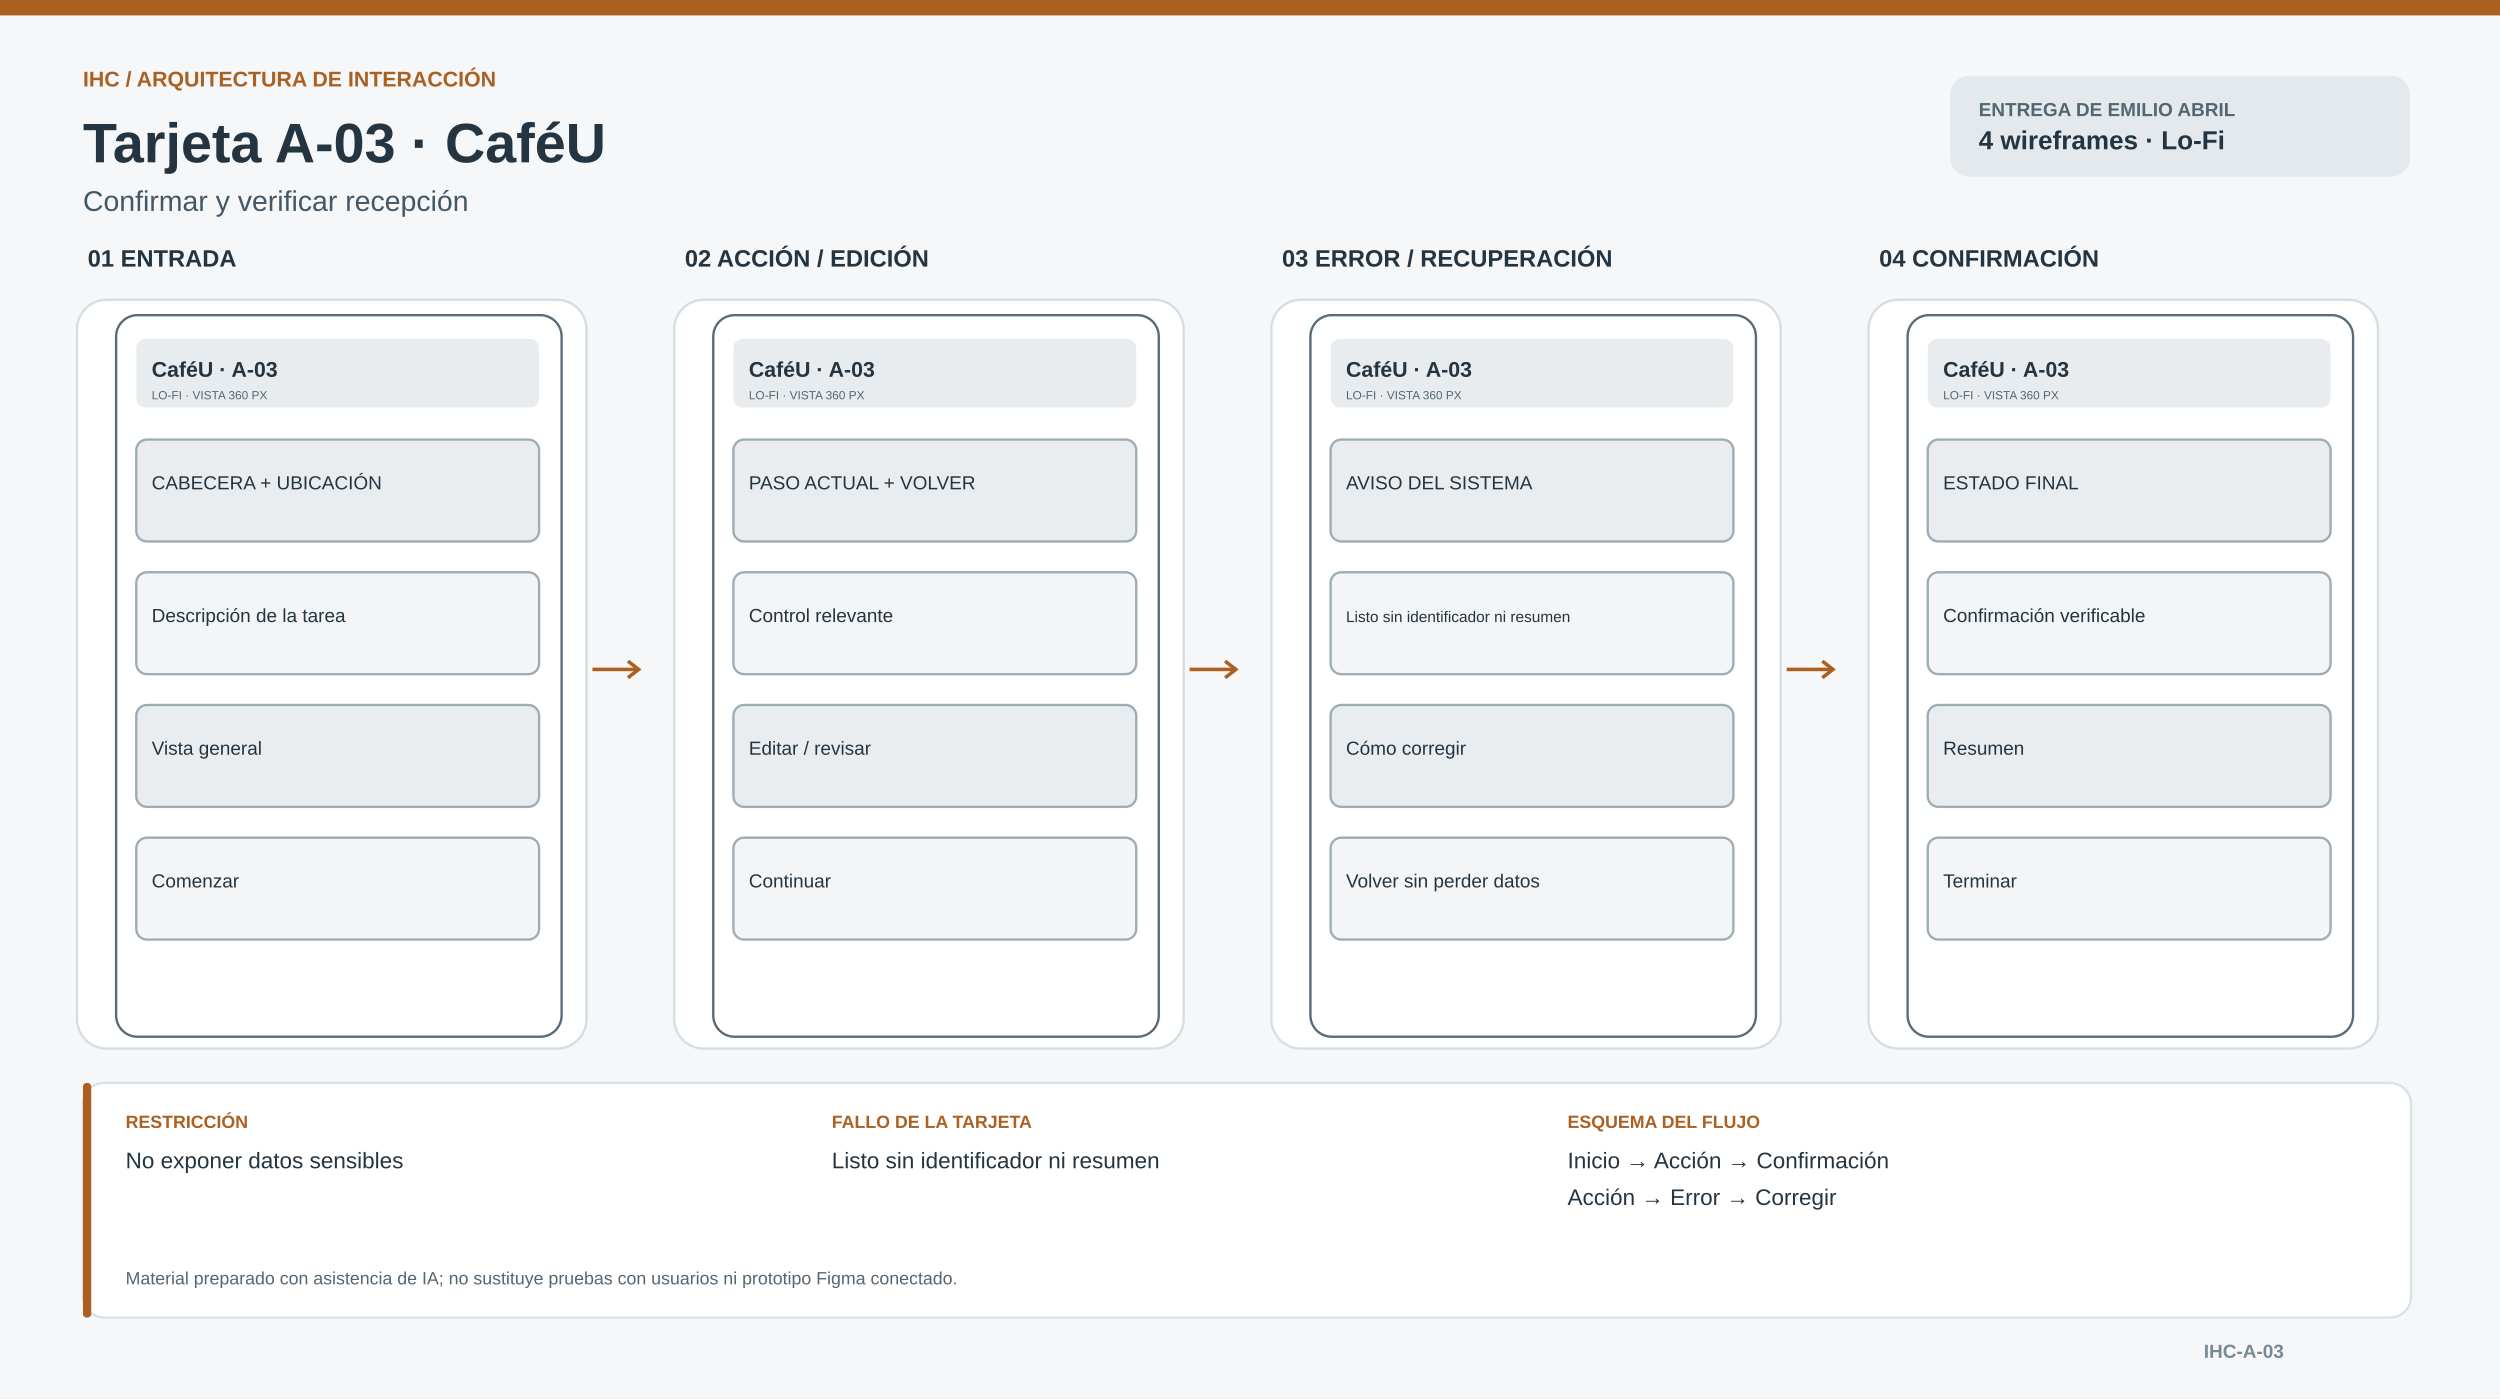
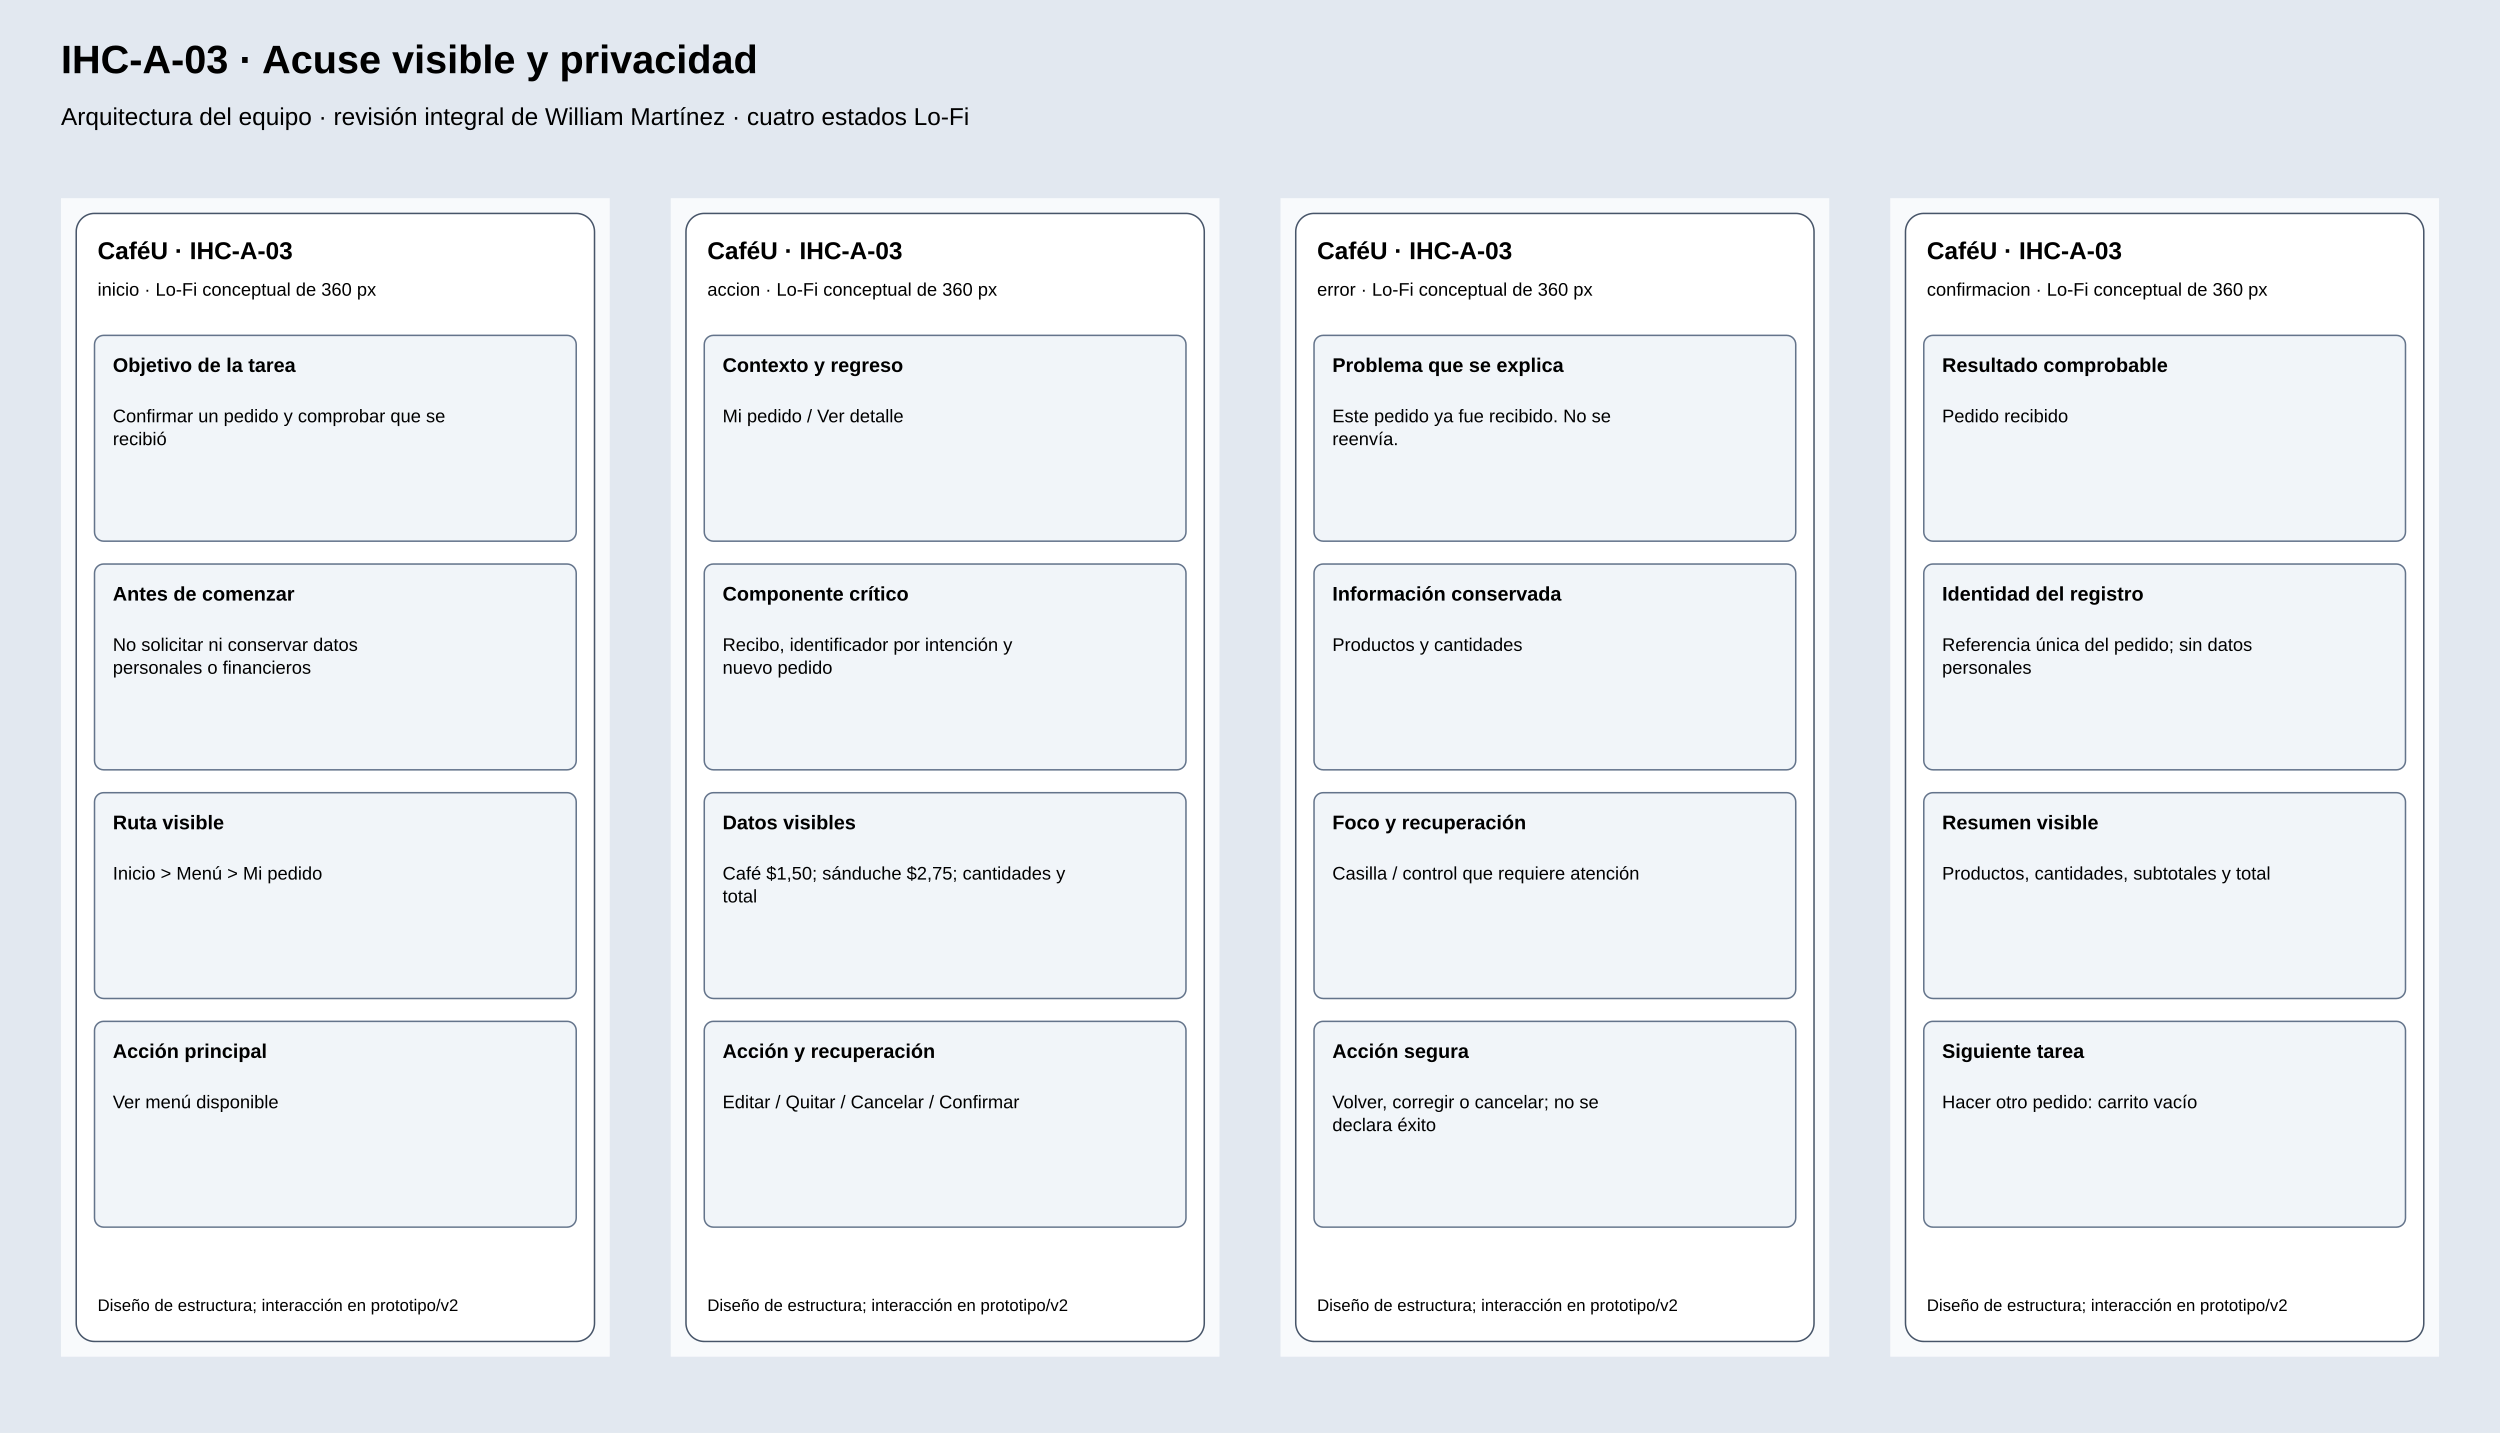
- <svg xmlns="http://www.w3.org/2000/svg" width="2110" height="1180" viewBox="0 0 2110 1180">
-   <rect x="0" y="0" width="2110" height="1180" rx="0" fill="#F5F7F9" />
-   <rect x="0" y="0" width="2110" height="13" rx="0" fill="#AB6021" />
-   <text x="70" y="73" font-family="Arial,sans-serif" font-size="18" font-weight="700" fill="#AB6021">IHC / ARQUITECTURA DE INTERACCIÓN</text>
-   <text x="70" y="137" font-family="Arial,sans-serif" font-size="47" font-weight="700" fill="#243440">Tarjeta A-03 · CaféU</text>
-   <text x="70" y="178" font-family="Arial,sans-serif" font-size="24" font-weight="400" fill="#425866">Confirmar y verificar recepción</text>
-   <rect x="1646" y="64" width="388" height="85" rx="16" fill="#E3E9EC" />
-   <text x="1670" y="98" font-family="Arial,sans-serif" font-size="16" font-weight="700" fill="#536672">ENTREGA DE EMILIO ABRIL</text>
-   <text x="1670" y="126" font-family="Arial,sans-serif" font-size="22" font-weight="700" fill="#243440">4 wireframes · Lo-Fi</text>
-   <text x="74" y="225" font-family="Arial,sans-serif" font-size="20" font-weight="700" fill="#243440">01    ENTRADA</text>
-   <rect x="65" y="253" width="430" height="632" rx="25" fill="#FFFFFF" stroke="#D4DEE3" stroke-width="2" />
-   <rect x="98" y="266" width="376" height="609" rx="18" fill="#FFFFFF" stroke="#586B77" stroke-width="2" />
-   <rect x="115" y="286" width="340" height="58" rx="8" fill="#E9ECEF" />
-   <text x="128" y="318" font-family="Arial,sans-serif" font-size="18" font-weight="700" fill="#243440">CaféU · A-03</text>
-   <text x="128" y="337" font-family="Arial,sans-serif" font-size="10" font-weight="400" fill="#536672">LO-FI · VISTA 360 PX</text>
-   <rect x="115" y="371" width="340" height="86" rx="9" fill="#E9EDF0" stroke="#9EADB5" stroke-width="2" />
-   <text x="128" y="413" font-family="Arial,sans-serif" font-size="16" font-weight="400" fill="#243440">CABECERA + UBICACIÓN</text>
-   <rect x="115" y="483" width="340" height="86" rx="9" fill="#F3F5F6" stroke="#9EADB5" stroke-width="2" />
-   <text x="128" y="525" font-family="Arial,sans-serif" font-size="16" font-weight="400" fill="#243440">Descripción de la tarea</text>
-   <rect x="115" y="595" width="340" height="86" rx="9" fill="#E9EDF0" stroke="#9EADB5" stroke-width="2" />
-   <text x="128" y="637" font-family="Arial,sans-serif" font-size="16" font-weight="400" fill="#243440">Vista general</text>
-   <rect x="115" y="707" width="340" height="86" rx="9" fill="#F3F5F6" stroke="#9EADB5" stroke-width="2" />
-   <text x="128" y="749" font-family="Arial,sans-serif" font-size="16" font-weight="400" fill="#243440">Comenzar</text>
-   <path d="M500 565 H538" stroke="#AB6021" stroke-width="3" />
-   <path d="M530 558 L539 565 L530 572" stroke="#AB6021" stroke-width="3" fill="none" />
-   <text x="578" y="225" font-family="Arial,sans-serif" font-size="20" font-weight="700" fill="#243440">02    ACCIÓN / EDICIÓN</text>
-   <rect x="569" y="253" width="430" height="632" rx="25" fill="#FFFFFF" stroke="#D4DEE3" stroke-width="2" />
-   <rect x="602" y="266" width="376" height="609" rx="18" fill="#FFFFFF" stroke="#586B77" stroke-width="2" />
-   <rect x="619" y="286" width="340" height="58" rx="8" fill="#E9ECEF" />
-   <text x="632" y="318" font-family="Arial,sans-serif" font-size="18" font-weight="700" fill="#243440">CaféU · A-03</text>
-   <text x="632" y="337" font-family="Arial,sans-serif" font-size="10" font-weight="400" fill="#536672">LO-FI · VISTA 360 PX</text>
-   <rect x="619" y="371" width="340" height="86" rx="9" fill="#E9EDF0" stroke="#9EADB5" stroke-width="2" />
-   <text x="632" y="413" font-family="Arial,sans-serif" font-size="16" font-weight="400" fill="#243440">PASO ACTUAL + VOLVER</text>
-   <rect x="619" y="483" width="340" height="86" rx="9" fill="#F3F5F6" stroke="#9EADB5" stroke-width="2" />
-   <text x="632" y="525" font-family="Arial,sans-serif" font-size="16" font-weight="400" fill="#243440">Control relevante</text>
-   <rect x="619" y="595" width="340" height="86" rx="9" fill="#E9EDF0" stroke="#9EADB5" stroke-width="2" />
-   <text x="632" y="637" font-family="Arial,sans-serif" font-size="16" font-weight="400" fill="#243440">Editar / revisar</text>
-   <rect x="619" y="707" width="340" height="86" rx="9" fill="#F3F5F6" stroke="#9EADB5" stroke-width="2" />
-   <text x="632" y="749" font-family="Arial,sans-serif" font-size="16" font-weight="400" fill="#243440">Continuar</text>
-   <path d="M1004 565 H1042" stroke="#AB6021" stroke-width="3" />
-   <path d="M1034 558 L1043 565 L1034 572" stroke="#AB6021" stroke-width="3" fill="none" />
-   <text x="1082" y="225" font-family="Arial,sans-serif" font-size="20" font-weight="700" fill="#243440">03    ERROR / RECUPERACIÓN</text>
-   <rect x="1073" y="253" width="430" height="632" rx="25" fill="#FFFFFF" stroke="#D4DEE3" stroke-width="2" />
-   <rect x="1106" y="266" width="376" height="609" rx="18" fill="#FFFFFF" stroke="#586B77" stroke-width="2" />
-   <rect x="1123" y="286" width="340" height="58" rx="8" fill="#E9ECEF" />
-   <text x="1136" y="318" font-family="Arial,sans-serif" font-size="18" font-weight="700" fill="#243440">CaféU · A-03</text>
-   <text x="1136" y="337" font-family="Arial,sans-serif" font-size="10" font-weight="400" fill="#536672">LO-FI · VISTA 360 PX</text>
-   <rect x="1123" y="371" width="340" height="86" rx="9" fill="#E9EDF0" stroke="#9EADB5" stroke-width="2" />
-   <text x="1136" y="413" font-family="Arial,sans-serif" font-size="16" font-weight="400" fill="#243440">AVISO DEL SISTEMA</text>
-   <rect x="1123" y="483" width="340" height="86" rx="9" fill="#F3F5F6" stroke="#9EADB5" stroke-width="2" />
-   <text x="1136" y="525" font-family="Arial,sans-serif" font-size="13" font-weight="400" fill="#243440">Listo sin identificador ni resumen</text>
-   <rect x="1123" y="595" width="340" height="86" rx="9" fill="#E9EDF0" stroke="#9EADB5" stroke-width="2" />
-   <text x="1136" y="637" font-family="Arial,sans-serif" font-size="16" font-weight="400" fill="#243440">Cómo corregir</text>
-   <rect x="1123" y="707" width="340" height="86" rx="9" fill="#F3F5F6" stroke="#9EADB5" stroke-width="2" />
-   <text x="1136" y="749" font-family="Arial,sans-serif" font-size="16" font-weight="400" fill="#243440">Volver sin perder datos</text>
-   <path d="M1508 565 H1546" stroke="#AB6021" stroke-width="3" />
-   <path d="M1538 558 L1547 565 L1538 572" stroke="#AB6021" stroke-width="3" fill="none" />
-   <text x="1586" y="225" font-family="Arial,sans-serif" font-size="20" font-weight="700" fill="#243440">04    CONFIRMACIÓN</text>
-   <rect x="1577" y="253" width="430" height="632" rx="25" fill="#FFFFFF" stroke="#D4DEE3" stroke-width="2" />
-   <rect x="1610" y="266" width="376" height="609" rx="18" fill="#FFFFFF" stroke="#586B77" stroke-width="2" />
-   <rect x="1627" y="286" width="340" height="58" rx="8" fill="#E9ECEF" />
-   <text x="1640" y="318" font-family="Arial,sans-serif" font-size="18" font-weight="700" fill="#243440">CaféU · A-03</text>
-   <text x="1640" y="337" font-family="Arial,sans-serif" font-size="10" font-weight="400" fill="#536672">LO-FI · VISTA 360 PX</text>
-   <rect x="1627" y="371" width="340" height="86" rx="9" fill="#E9EDF0" stroke="#9EADB5" stroke-width="2" />
-   <text x="1640" y="413" font-family="Arial,sans-serif" font-size="16" font-weight="400" fill="#243440">ESTADO FINAL</text>
-   <rect x="1627" y="483" width="340" height="86" rx="9" fill="#F3F5F6" stroke="#9EADB5" stroke-width="2" />
-   <text x="1640" y="525" font-family="Arial,sans-serif" font-size="16" font-weight="400" fill="#243440">Confirmación verificable</text>
-   <rect x="1627" y="595" width="340" height="86" rx="9" fill="#E9EDF0" stroke="#9EADB5" stroke-width="2" />
-   <text x="1640" y="637" font-family="Arial,sans-serif" font-size="16" font-weight="400" fill="#243440">Resumen</text>
-   <rect x="1627" y="707" width="340" height="86" rx="9" fill="#F3F5F6" stroke="#9EADB5" stroke-width="2" />
-   <text x="1640" y="749" font-family="Arial,sans-serif" font-size="16" font-weight="400" fill="#243440">Terminar</text>
-   <rect x="70" y="914" width="1965" height="198" rx="18" fill="#FFF" stroke="#D9E3E7" stroke-width="2" />
-   <rect x="70" y="914" width="7" height="198" rx="3" fill="#AB6021" />
-   <text x="106" y="952" font-family="Arial,sans-serif" font-size="15" font-weight="700" fill="#AB6021">RESTRICCIÓN</text>
-   <text x="106" y="986" font-family="Arial,sans-serif" font-size="19" font-weight="400" fill="#243440">No exponer datos sensibles</text>
-   <text x="702" y="952" font-family="Arial,sans-serif" font-size="15" font-weight="700" fill="#AB6021">FALLO DE LA TARJETA</text>
-   <text x="702" y="986" font-family="Arial,sans-serif" font-size="19" font-weight="400" fill="#243440">Listo sin identificador ni resumen</text>
-   <text x="1323" y="952" font-family="Arial,sans-serif" font-size="15" font-weight="700" fill="#AB6021">ESQUEMA DEL FLUJO</text>
-   <text x="1323" y="986" font-family="Arial,sans-serif" font-size="19" font-weight="400" fill="#243440">Inicio → Acción → Confirmación</text>
-   <text x="1323" y="1017" font-family="Arial,sans-serif" font-size="19" font-weight="400" fill="#243440">Acción → Error → Corregir</text>
-   <text x="106" y="1084" font-family="Arial,sans-serif" font-size="15" font-weight="400" fill="#536672">Material preparado con asistencia de IA; no sustituye pruebas con usuarios ni prototipo Figma conectado.</text>
-   <text x="1860" y="1146" font-family="Arial,sans-serif" font-size="16" font-weight="700" fill="#758A95">IHC-A-03</text>
+ <svg xmlns="http://www.w3.org/2000/svg" width="1640" height="940" viewBox="0 0 1640 940">
+   <rect width="1640" height="940" fill="#e2e8f0" />
+   <text x="40" y="48" font-family="Arial" font-size="26" font-weight="bold">IHC-A-03 · Acuse visible y privacidad</text>
+   <text x="40" y="82" font-family="Arial" font-size="16">Arquitectura del equipo · revisión integral de William Martínez · cuatro estados Lo-Fi</text>
+   <g transform="translate(40,130)">
+     <rect width="360" height="760" fill="#f8fafc" />
+     <rect x="10" y="10" width="340" height="740" rx="12" fill="white" stroke="#475569" />
+     <text x="24" y="40" font-family="Arial" font-size="16" font-weight="bold">CaféU · IHC-A-03</text>
+     <text x="24" y="64" font-family="Arial" font-size="12">inicio · Lo-Fi conceptual de 360 px</text>
+     <rect x="22" y="90" width="316" height="135" rx="6" fill="#f1f5f9" stroke="#64748b" />
+     <text x="34" y="114" font-family="Arial" font-size="13" font-weight="bold">Objetivo de la tarea</text>
+     <text x="34" y="147" font-family="Arial" font-size="12">Confirmar un pedido y comprobar que se</text>
+     <text x="34" y="162" font-family="Arial" font-size="12">recibió</text>
+     <rect x="22" y="240" width="316" height="135" rx="6" fill="#f1f5f9" stroke="#64748b" />
+     <text x="34" y="264" font-family="Arial" font-size="13" font-weight="bold">Antes de comenzar</text>
+     <text x="34" y="297" font-family="Arial" font-size="12">No solicitar ni conservar datos</text>
+     <text x="34" y="312" font-family="Arial" font-size="12">personales o financieros</text>
+     <rect x="22" y="390" width="316" height="135" rx="6" fill="#f1f5f9" stroke="#64748b" />
+     <text x="34" y="414" font-family="Arial" font-size="13" font-weight="bold">Ruta visible</text>
+     <text x="34" y="447" font-family="Arial" font-size="12">Inicio &gt; Menú &gt; Mi pedido</text>
+     <rect x="22" y="540" width="316" height="135" rx="6" fill="#f1f5f9" stroke="#64748b" />
+     <text x="34" y="564" font-family="Arial" font-size="13" font-weight="bold">Acción principal</text>
+     <text x="34" y="597" font-family="Arial" font-size="12">Ver menú disponible</text>
+     <text x="24" y="730" font-family="Arial" font-size="11">Diseño de estructura; interacción en prototipo/v2</text>
+   </g>
+   <g transform="translate(440,130)">
+     <rect width="360" height="760" fill="#f8fafc" />
+     <rect x="10" y="10" width="340" height="740" rx="12" fill="white" stroke="#475569" />
+     <text x="24" y="40" font-family="Arial" font-size="16" font-weight="bold">CaféU · IHC-A-03</text>
+     <text x="24" y="64" font-family="Arial" font-size="12">accion · Lo-Fi conceptual de 360 px</text>
+     <rect x="22" y="90" width="316" height="135" rx="6" fill="#f1f5f9" stroke="#64748b" />
+     <text x="34" y="114" font-family="Arial" font-size="13" font-weight="bold">Contexto y regreso</text>
+     <text x="34" y="147" font-family="Arial" font-size="12">Mi pedido / Ver detalle</text>
+     <rect x="22" y="240" width="316" height="135" rx="6" fill="#f1f5f9" stroke="#64748b" />
+     <text x="34" y="264" font-family="Arial" font-size="13" font-weight="bold">Componente crítico</text>
+     <text x="34" y="297" font-family="Arial" font-size="12">Recibo, identificador por intención y</text>
+     <text x="34" y="312" font-family="Arial" font-size="12">nuevo pedido</text>
+     <rect x="22" y="390" width="316" height="135" rx="6" fill="#f1f5f9" stroke="#64748b" />
+     <text x="34" y="414" font-family="Arial" font-size="13" font-weight="bold">Datos visibles</text>
+     <text x="34" y="447" font-family="Arial" font-size="12">Café $1,50; sánduche $2,75; cantidades y</text>
+     <text x="34" y="462" font-family="Arial" font-size="12">total</text>
+     <rect x="22" y="540" width="316" height="135" rx="6" fill="#f1f5f9" stroke="#64748b" />
+     <text x="34" y="564" font-family="Arial" font-size="13" font-weight="bold">Acción y recuperación</text>
+     <text x="34" y="597" font-family="Arial" font-size="12">Editar / Quitar / Cancelar / Confirmar</text>
+     <text x="24" y="730" font-family="Arial" font-size="11">Diseño de estructura; interacción en prototipo/v2</text>
+   </g>
+   <g transform="translate(840,130)">
+     <rect width="360" height="760" fill="#f8fafc" />
+     <rect x="10" y="10" width="340" height="740" rx="12" fill="white" stroke="#475569" />
+     <text x="24" y="40" font-family="Arial" font-size="16" font-weight="bold">CaféU · IHC-A-03</text>
+     <text x="24" y="64" font-family="Arial" font-size="12">error · Lo-Fi conceptual de 360 px</text>
+     <rect x="22" y="90" width="316" height="135" rx="6" fill="#f1f5f9" stroke="#64748b" />
+     <text x="34" y="114" font-family="Arial" font-size="13" font-weight="bold">Problema que se explica</text>
+     <text x="34" y="147" font-family="Arial" font-size="12">Este pedido ya fue recibido. No se</text>
+     <text x="34" y="162" font-family="Arial" font-size="12">reenvía.</text>
+     <rect x="22" y="240" width="316" height="135" rx="6" fill="#f1f5f9" stroke="#64748b" />
+     <text x="34" y="264" font-family="Arial" font-size="13" font-weight="bold">Información conservada</text>
+     <text x="34" y="297" font-family="Arial" font-size="12">Productos y cantidades</text>
+     <rect x="22" y="390" width="316" height="135" rx="6" fill="#f1f5f9" stroke="#64748b" />
+     <text x="34" y="414" font-family="Arial" font-size="13" font-weight="bold">Foco y recuperación</text>
+     <text x="34" y="447" font-family="Arial" font-size="12">Casilla / control que requiere atención</text>
+     <rect x="22" y="540" width="316" height="135" rx="6" fill="#f1f5f9" stroke="#64748b" />
+     <text x="34" y="564" font-family="Arial" font-size="13" font-weight="bold">Acción segura</text>
+     <text x="34" y="597" font-family="Arial" font-size="12">Volver, corregir o cancelar; no se</text>
+     <text x="34" y="612" font-family="Arial" font-size="12">declara éxito</text>
+     <text x="24" y="730" font-family="Arial" font-size="11">Diseño de estructura; interacción en prototipo/v2</text>
+   </g>
+   <g transform="translate(1240,130)">
+     <rect width="360" height="760" fill="#f8fafc" />
+     <rect x="10" y="10" width="340" height="740" rx="12" fill="white" stroke="#475569" />
+     <text x="24" y="40" font-family="Arial" font-size="16" font-weight="bold">CaféU · IHC-A-03</text>
+     <text x="24" y="64" font-family="Arial" font-size="12">confirmacion · Lo-Fi conceptual de 360 px</text>
+     <rect x="22" y="90" width="316" height="135" rx="6" fill="#f1f5f9" stroke="#64748b" />
+     <text x="34" y="114" font-family="Arial" font-size="13" font-weight="bold">Resultado comprobable</text>
+     <text x="34" y="147" font-family="Arial" font-size="12">Pedido recibido</text>
+     <rect x="22" y="240" width="316" height="135" rx="6" fill="#f1f5f9" stroke="#64748b" />
+     <text x="34" y="264" font-family="Arial" font-size="13" font-weight="bold">Identidad del registro</text>
+     <text x="34" y="297" font-family="Arial" font-size="12">Referencia única del pedido; sin datos</text>
+     <text x="34" y="312" font-family="Arial" font-size="12">personales</text>
+     <rect x="22" y="390" width="316" height="135" rx="6" fill="#f1f5f9" stroke="#64748b" />
+     <text x="34" y="414" font-family="Arial" font-size="13" font-weight="bold">Resumen visible</text>
+     <text x="34" y="447" font-family="Arial" font-size="12">Productos, cantidades, subtotales y total</text>
+     <rect x="22" y="540" width="316" height="135" rx="6" fill="#f1f5f9" stroke="#64748b" />
+     <text x="34" y="564" font-family="Arial" font-size="13" font-weight="bold">Siguiente tarea</text>
+     <text x="34" y="597" font-family="Arial" font-size="12">Hacer otro pedido: carrito vacío</text>
+     <text x="24" y="730" font-family="Arial" font-size="11">Diseño de estructura; interacción en prototipo/v2</text>
+   </g>
</svg>
